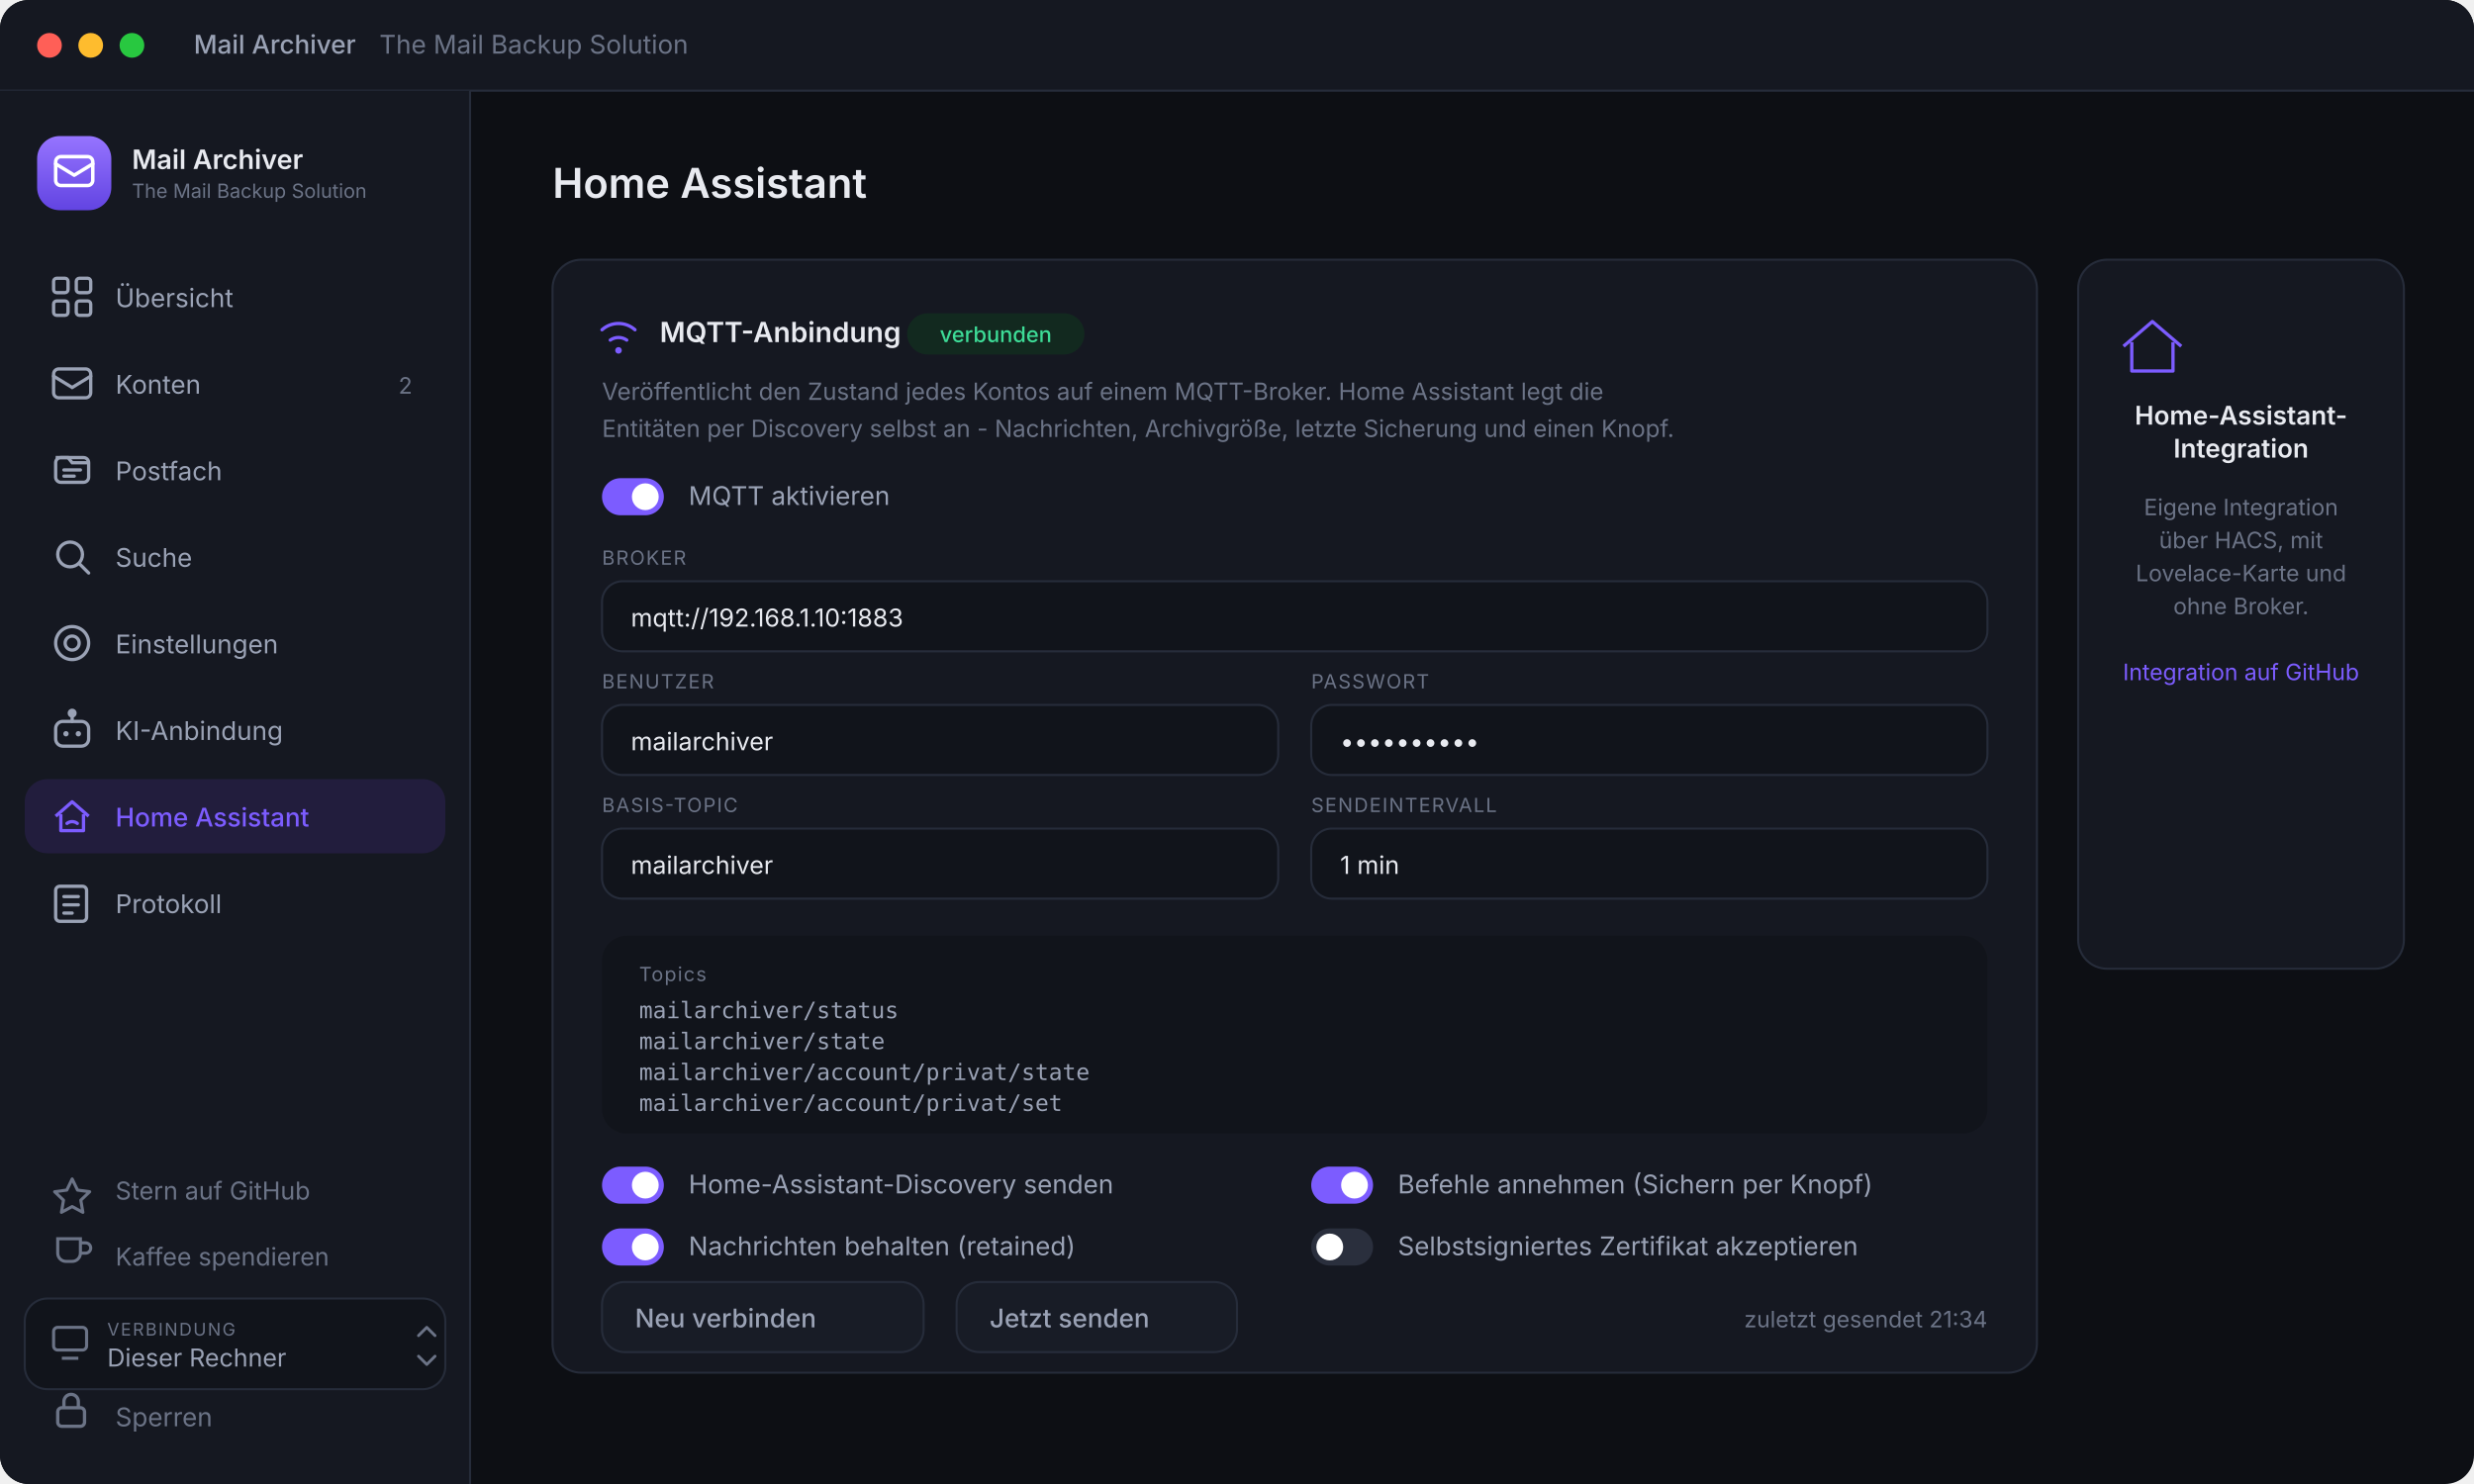
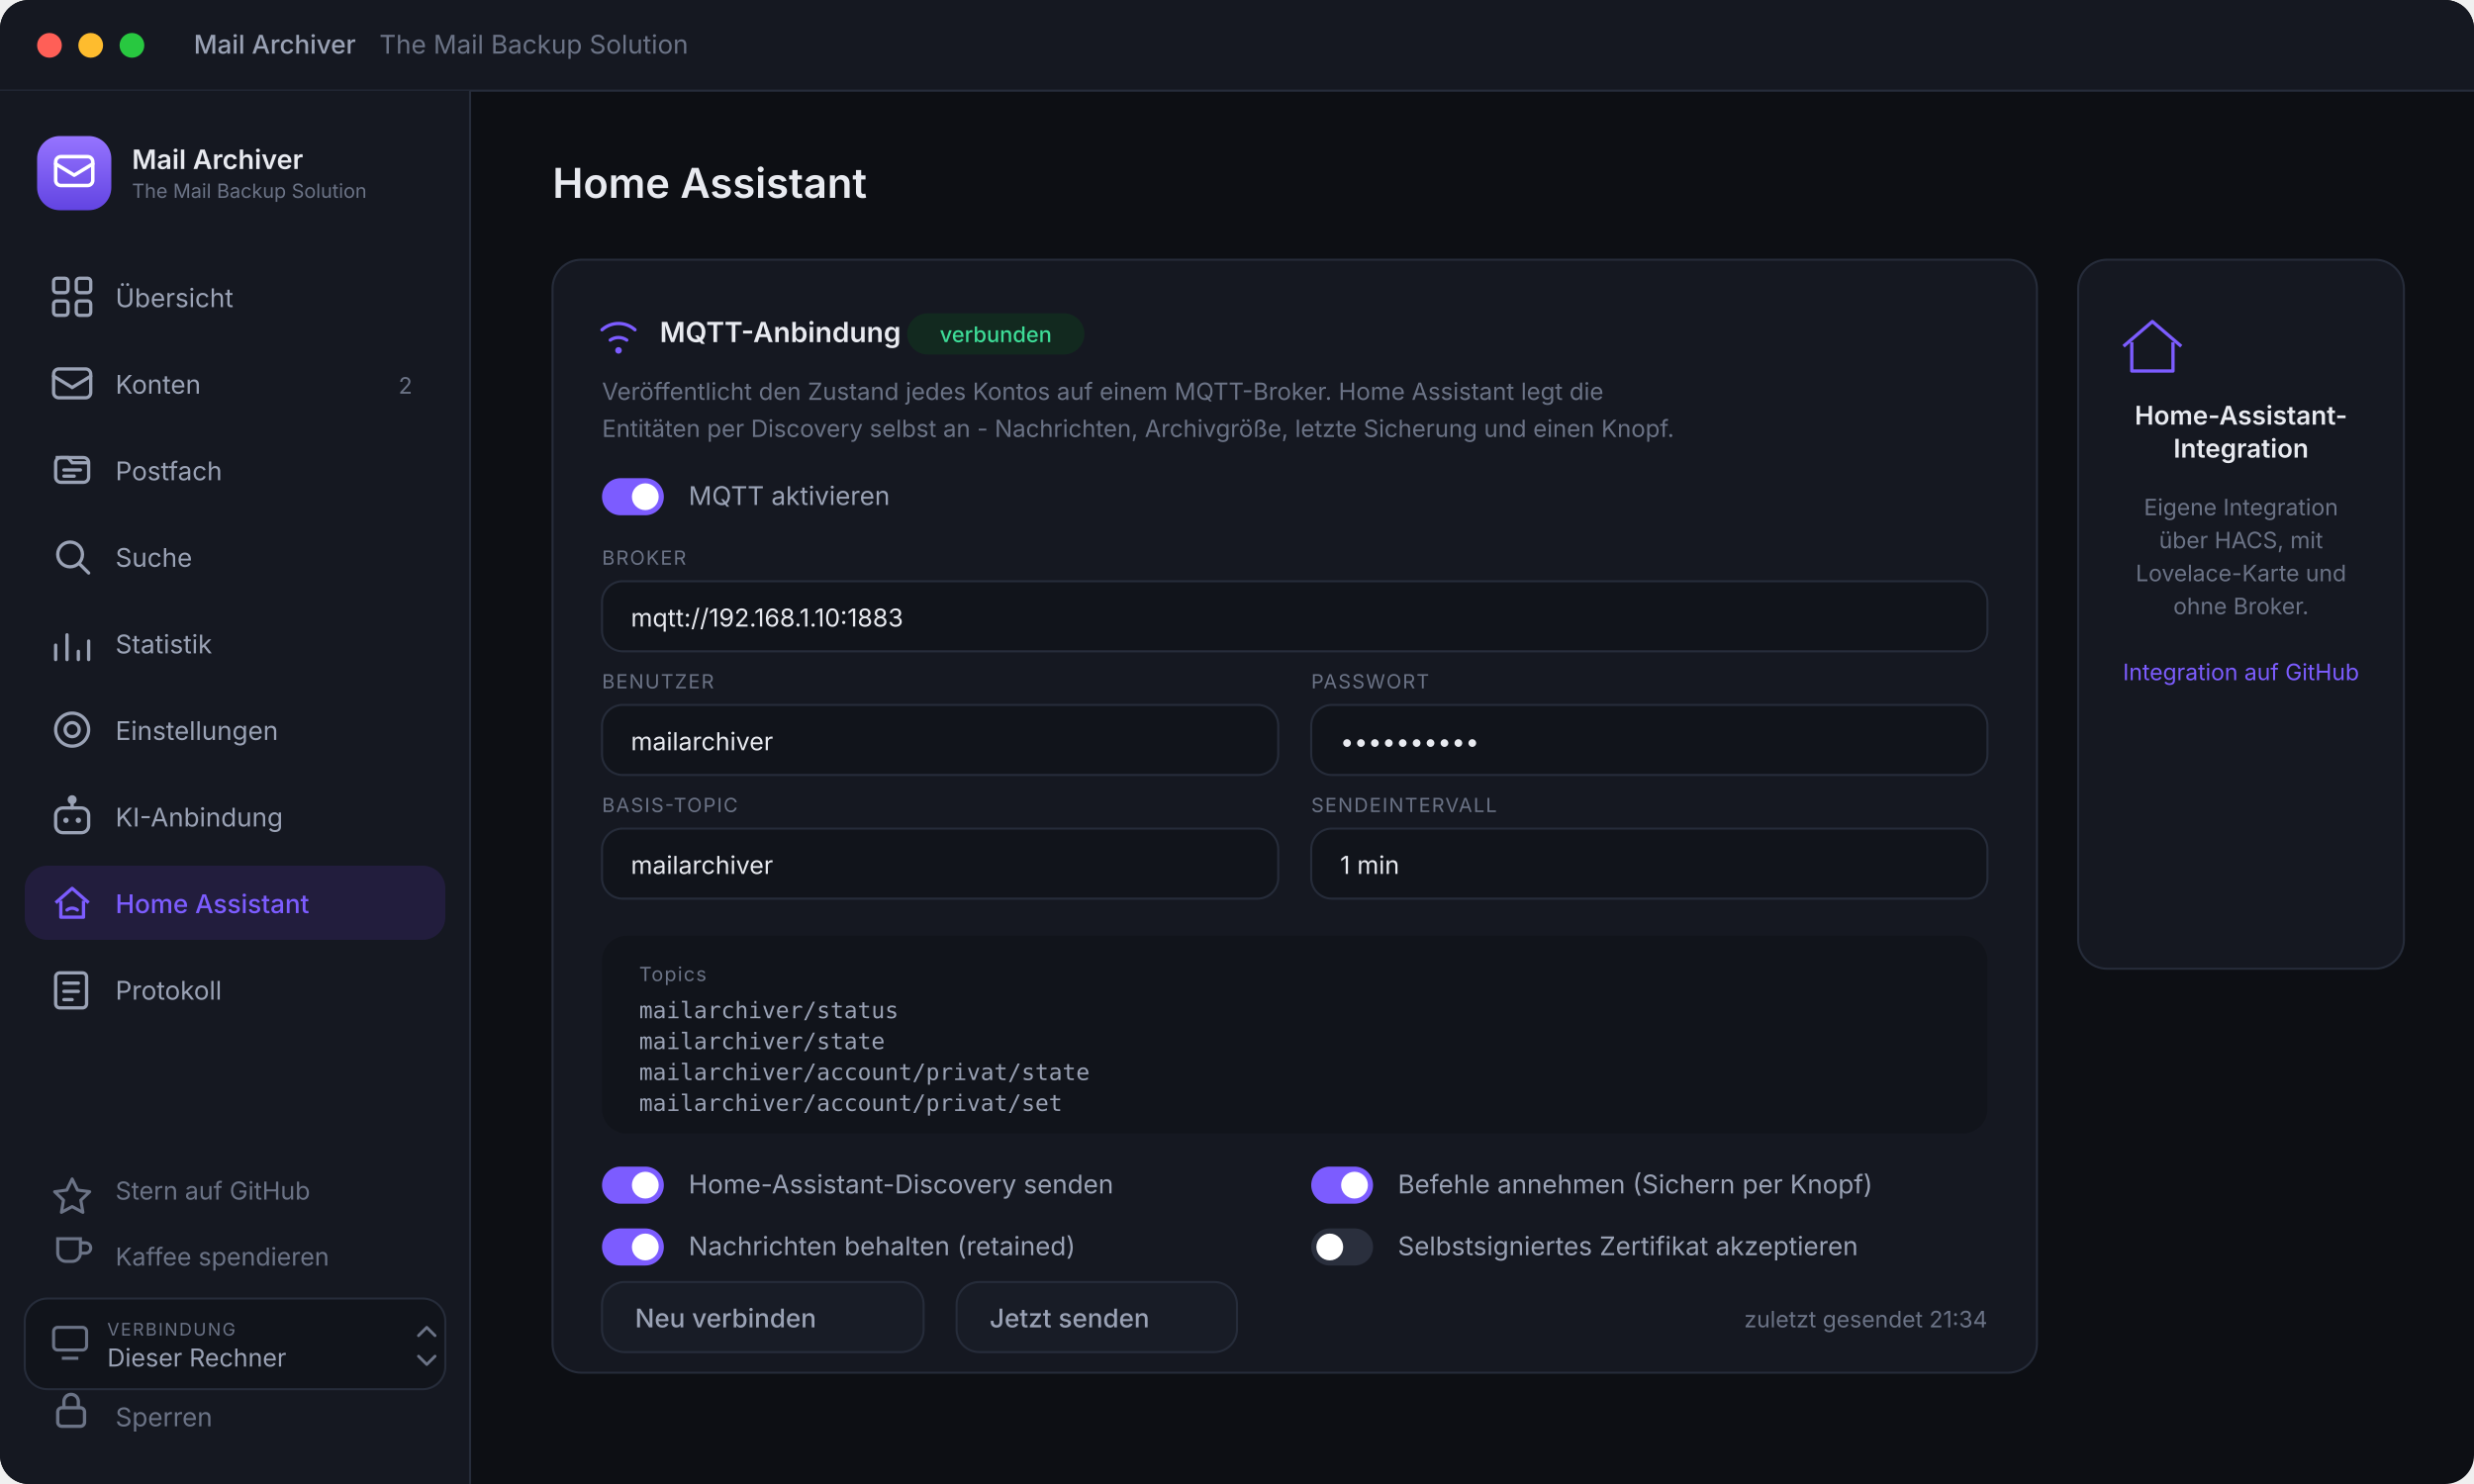
<svg xmlns="http://www.w3.org/2000/svg" viewBox="0 0 1200 720" width="1200" height="720" role="img" aria-label="Mail Archiver Home Assistant screen with the MQTT settings">
  <defs>
    <linearGradient id="accent" x1="0" y1="0" x2="0" y2="1">
      <stop offset="0" stop-color="#9674ff" />
      <stop offset="1" stop-color="#6244e2" />
    </linearGradient>
    <clipPath id="round">
      <rect x="0" y="0" width="1200" height="720" rx="14" />
    </clipPath>
  </defs>
  <g clip-path="url(#round)" font-family="-apple-system, BlinkMacSystemFont, 'Segoe UI', Inter, sans-serif">
    <rect width="1200" height="720" fill="#0d0f14" />
    <rect width="1200" height="44" fill="#151821" />
    <line x1="0" y1="44" x2="1200" y2="44" stroke="#262c3a" stroke-width="1" />
    <circle cx="24" cy="22" r="6" fill="#ff5f57" />
    <circle cx="44" cy="22" r="6" fill="#febc2e" />
    <circle cx="64" cy="22" r="6" fill="#28c840" />
    <text x="94" y="26" fill="#9aa2b5" font-size="12.5" font-weight="500">Mail Archiver</text>
    <text x="184" y="26" fill="#6b7386" font-size="12.5">The Mail Backup Solution</text>
    <rect x="0" y="44" width="228" height="676" fill="#151821" />
    <line x1="228" y1="44" x2="228" y2="720" stroke="#262c3a" stroke-width="1" />
    <rect x="18" y="66" width="36" height="36" rx="11" fill="url(#accent)" />
    <g stroke="#fff" stroke-width="1.7" fill="none">
      <rect x="27" y="76" width="18" height="14" rx="2.5" />
      <path d="M27 79.5 36 85l9-5.5" stroke-linecap="round" stroke-linejoin="round" />
    </g>
    <text x="64" y="82" fill="#e8eaf0" font-size="13" font-weight="600">Mail Archiver</text>
    <text x="64" y="96" fill="#6b7386" font-size="9.5">The Mail Backup Solution</text>
    <g stroke="#9aa2b5" stroke-width="1.6" fill="none">
      <rect x="26" y="135" width="7" height="7" rx="1.5" />
      <rect x="37" y="135" width="7" height="7" rx="1.5" />
      <rect x="26" y="146" width="7" height="7" rx="1.5" />
      <rect x="37" y="146" width="7" height="7" rx="1.5" />
    </g>
    <text x="56" y="149" fill="#9aa2b5" font-size="12.5">Übersicht</text>
    <g stroke="#9aa2b5" stroke-width="1.6" fill="none">
      <rect x="26" y="179" width="18" height="14" rx="2.5" />
      <path d="M26 182.5 35 188 44 182.5" stroke-linecap="round" />
    </g>
    <text x="56" y="191" fill="#9aa2b5" font-size="12.5">Konten</text>
    <text x="200" y="191" fill="#6b7386" font-size="11" text-anchor="end">2</text>
    <g stroke="#9aa2b5" stroke-width="1.6" fill="none">
      <path d="M27 222h6l2 2.5h8" />
      <rect x="27" y="222" width="16" height="12" rx="2.5" />
      <path d="M31 228h8M31 231h5" stroke-linecap="round" />
    </g>
    <text x="56" y="233" fill="#9aa2b5" font-size="12.5">Postfach</text>
    <g stroke="#9aa2b5" stroke-width="1.6" fill="none">
      <circle cx="34" cy="269" r="6" />
      <path d="M38.5 273.5 43 278" stroke-linecap="round" />
    </g>
    <text x="56" y="275" fill="#9aa2b5" font-size="12.5">Suche</text>
    <g stroke="#9aa2b5" stroke-width="1.6" fill="none">
-       <circle cx="35" cy="312" r="3.4" />
-       <circle cx="35" cy="312" r="8" />
+       <path d="M27 320v-7M32.5 320v-12M38 320v-4M43 320v-9" stroke-linecap="round" />
    </g>
-     <text x="56" y="317" fill="#9aa2b5" font-size="12.5">Einstellungen</text>
+     <text x="56" y="317" fill="#9aa2b5" font-size="12.5">Statistik</text>
    <g stroke="#9aa2b5" stroke-width="1.6" fill="none">
-       <rect x="27" y="350" width="16" height="12" rx="3.5" />
-       <path d="M35 346v4" stroke-linecap="round" />
-       <circle cx="35" cy="346" r="1.4" fill="#9aa2b5" />
-       <circle cx="32" cy="356" r="1.3" fill="#9aa2b5" stroke="none" />
-       <circle cx="38" cy="356" r="1.3" fill="#9aa2b5" stroke="none" />
+       <circle cx="35" cy="354" r="3.4" />
+       <circle cx="35" cy="354" r="8" />
    </g>
-     <text x="56" y="359" fill="#9aa2b5" font-size="12.5">KI-Anbindung</text>
-     <rect x="12" y="378" width="204" height="36" rx="11" fill="#221d3d" />
+     <text x="56" y="359" fill="#9aa2b5" font-size="12.5">Einstellungen</text>
+     <g stroke="#9aa2b5" stroke-width="1.6" fill="none">
+       <rect x="27" y="392" width="16" height="12" rx="3.5" />
+       <path d="M35 388v4" stroke-linecap="round" />
+       <circle cx="35" cy="388" r="1.4" fill="#9aa2b5" />
+       <circle cx="32" cy="398" r="1.3" fill="#9aa2b5" stroke="none" />
+       <circle cx="38" cy="398" r="1.3" fill="#9aa2b5" stroke="none" />
+     </g>
+     <text x="56" y="401" fill="#9aa2b5" font-size="12.5">KI-Anbindung</text>
+     <rect x="12" y="420" width="204" height="36" rx="11" fill="#221d3d" />
    <g stroke="#7c5cff" stroke-width="1.6" fill="none">
-       <path d="M27 396 35 389 43 396" stroke-linejoin="round" />
-       <path d="M29.5 395v8h11v-8" stroke-linejoin="round" />
-       <path d="M32.5 399.5a4 4 0 0 1 5 0" stroke-linecap="round" />
+       <path d="M27 438 35 431 43 438" stroke-linejoin="round" />
+       <path d="M29.5 437v8h11v-8" stroke-linejoin="round" />
+       <path d="M32.5 441.5a4 4 0 0 1 5 0" stroke-linecap="round" />
    </g>
-     <text x="56" y="401" fill="#7c5cff" font-size="12.5" font-weight="500">Home Assistant</text>
+     <text x="56" y="443" fill="#7c5cff" font-size="12.5" font-weight="500">Home Assistant</text>
    <g stroke="#9aa2b5" stroke-width="1.6" fill="none">
-       <rect x="27" y="430" width="15" height="17" rx="2" />
-       <path d="M31 435h7M31 439h7M31 443h4" stroke-linecap="round" />
+       <rect x="27" y="472" width="15" height="17" rx="2" />
+       <path d="M31 477h7M31 481h7M31 485h4" stroke-linecap="round" />
    </g>
-     <text x="56" y="443" fill="#9aa2b5" font-size="12.5">Protokoll</text>
+     <text x="56" y="485" fill="#9aa2b5" font-size="12.5">Protokoll</text>
    <g stroke="#6b7386" stroke-width="1.5" fill="none">
      <path d="M35 572l2.6 5.4 5.9.8-4.3 4.1 1 5.9-5.2-2.8-5.2 2.8 1-5.9-4.3-4.1 5.9-.8z" stroke-linejoin="round" />
    </g>
    <text x="56" y="582" fill="#6b7386" font-size="12">Stern auf GitHub</text>
    <g stroke="#6b7386" stroke-width="1.5" fill="none">
      <path d="M28 601h11v7a4 4 0 0 1-4 4h-3a4 4 0 0 1-4-4z" />
      <path d="M39 603h2.5a2.5 2.5 0 0 1 0 5H39" />
    </g>
    <text x="56" y="614" fill="#6b7386" font-size="12">Kaffee spendieren</text>
    <rect x="12" y="630" width="204" height="44" rx="11" fill="#11141b" stroke="#262c3a" />
    <g stroke="#6b7386" stroke-width="1.5" fill="none">
      <rect x="26" y="644" width="16" height="11" rx="2" />
      <path d="M30 659h8" />
    </g>
    <text x="52" y="648" fill="#6b7386" font-size="8.5" letter-spacing="0.7">VERBINDUNG</text>
    <text x="52" y="663" fill="#9aa2b5" font-size="12">Dieser Rechner</text>
    <path d="M203 648l4-4 4 4M203 658l4 4 4-4" stroke="#6b7386" stroke-width="1.4" fill="none" stroke-linecap="round" stroke-linejoin="round" />
    <g stroke="#6b7386" stroke-width="1.6" fill="none">
      <rect x="28" y="683" width="13" height="9" rx="2" />
      <path d="M31 683v-3a3.5 3.5 0 0 1 7 0v3" />
    </g>
    <text x="56" y="692" fill="#6b7386" font-size="12.5">Sperren</text>
    <text x="268" y="96" fill="#e8eaf0" font-size="20" font-weight="600">Home Assistant</text>
    <rect x="268" y="126" width="720" height="540" rx="14" fill="#151821" stroke="#262c3a" />
    <g stroke="#7c5cff" stroke-width="1.6" fill="none">
      <path d="M292 160a12 12 0 0 1 16 0M296 165a7 7 0 0 1 8 0" stroke-linecap="round" />
      <circle cx="300" cy="170" r="1.6" fill="#7c5cff" stroke="none" />
    </g>
    <text x="320" y="166" fill="#e8eaf0" font-size="13.5" font-weight="600">MQTT-Anbindung</text>
    <rect x="440" y="152" width="86" height="20" rx="10" fill="#12291f" />
    <text x="483" y="166" fill="#3ddc97" font-size="10.5" font-weight="500" text-anchor="middle">verbunden</text>
    <text x="292" y="194" fill="#6b7386" font-size="11.5">Veröffentlicht den Zustand jedes Kontos auf einem MQTT-Broker. Home Assistant legt die</text>
    <text x="292" y="212" fill="#6b7386" font-size="11.5">Entitäten per Discovery selbst an - Nachrichten, Archivgröße, letzte Sicherung und einen Knopf.</text>
    <rect x="292" y="232" width="30" height="18" rx="9" fill="#7c5cff" />
    <circle cx="313" cy="241" r="6.5" fill="#fff" />
    <text x="334" y="245" fill="#9aa2b5" font-size="12.5">MQTT aktivieren</text>
    <text x="292" y="274" fill="#6b7386" font-size="9.5" letter-spacing="0.6">BROKER</text>
    <rect x="292" y="282" width="672" height="34" rx="10" fill="#11141b" stroke="#262c3a" />
    <text x="306" y="304" fill="#e8eaf0" font-size="12">mqtt://192.168.1.10:1883</text>
    <text x="292" y="334" fill="#6b7386" font-size="9.5" letter-spacing="0.6">BENUTZER</text>
    <rect x="292" y="342" width="328" height="34" rx="10" fill="#11141b" stroke="#262c3a" />
    <text x="306" y="364" fill="#e8eaf0" font-size="12">mailarchiver</text>
    <text x="636" y="334" fill="#6b7386" font-size="9.5" letter-spacing="0.6">PASSWORT</text>
    <rect x="636" y="342" width="328" height="34" rx="10" fill="#11141b" stroke="#262c3a" />
    <text x="650" y="364" fill="#e8eaf0" font-size="12">••••••••••</text>
    <text x="292" y="394" fill="#6b7386" font-size="9.5" letter-spacing="0.6">BASIS-TOPIC</text>
    <rect x="292" y="402" width="328" height="34" rx="10" fill="#11141b" stroke="#262c3a" />
    <text x="306" y="424" fill="#e8eaf0" font-size="12">mailarchiver</text>
    <text x="636" y="394" fill="#6b7386" font-size="9.5" letter-spacing="0.6">SENDEINTERVALL</text>
    <rect x="636" y="402" width="328" height="34" rx="10" fill="#11141b" stroke="#262c3a" />
    <text x="650" y="424" fill="#e8eaf0" font-size="12">1 min</text>
    <rect x="292" y="454" width="672" height="96" rx="12" fill="#11141b" stroke="none" />
    <text x="310" y="476" fill="#6b7386" font-size="9.5" letter-spacing="0.6">Topics</text>
    <text x="310" y="494" fill="#9aa2b5" font-size="11" font-family="ui-monospace, SFMono-Regular, Menlo, monospace">mailarchiver/status</text>
    <text x="310" y="509" fill="#9aa2b5" font-size="11" font-family="ui-monospace, SFMono-Regular, Menlo, monospace">mailarchiver/state</text>
    <text x="310" y="524" fill="#9aa2b5" font-size="11" font-family="ui-monospace, SFMono-Regular, Menlo, monospace">mailarchiver/account/privat/state</text>
    <text x="310" y="539" fill="#9aa2b5" font-size="11" font-family="ui-monospace, SFMono-Regular, Menlo, monospace">mailarchiver/account/privat/set</text>
    <rect x="292" y="566" width="30" height="18" rx="9" fill="#7c5cff" />
    <circle cx="313" cy="575" r="6.5" fill="#fff" />
    <text x="334" y="579" fill="#9aa2b5" font-size="12.5">Home-Assistant-Discovery senden</text>
    <rect x="636" y="566" width="30" height="18" rx="9" fill="#7c5cff" />
    <circle cx="657" cy="575" r="6.5" fill="#fff" />
    <text x="678" y="579" fill="#9aa2b5" font-size="12.5">Befehle annehmen (Sichern per Knopf)</text>
    <rect x="292" y="596" width="30" height="18" rx="9" fill="#7c5cff" />
    <circle cx="313" cy="605" r="6.5" fill="#fff" />
    <text x="334" y="609" fill="#9aa2b5" font-size="12.5">Nachrichten behalten (retained)</text>
    <rect x="636" y="596" width="30" height="18" rx="9" fill="#2a2f3d" />
    <circle cx="645" cy="605" r="6.5" fill="#fff" />
    <text x="678" y="609" fill="#9aa2b5" font-size="12.5">Selbstsigniertes Zertifikat akzeptieren</text>
    <rect x="292" y="622" width="156" height="34" rx="11" fill="#181c26" stroke="#262c3a" />
    <text x="308" y="644" fill="#9aa2b5" font-size="12.5" font-weight="500">Neu verbinden</text>
    <rect x="464" y="622" width="136" height="34" rx="11" fill="#181c26" stroke="#262c3a" />
    <text x="480" y="644" fill="#9aa2b5" font-size="12.5" font-weight="500">Jetzt senden</text>
    <text x="964" y="644" fill="#6b7386" font-size="11" text-anchor="end">zuletzt gesendet 21:34</text>
    <rect x="1008" y="126" width="158" height="344" rx="14" fill="#151821" stroke="#262c3a" />
    <g stroke="#7c5cff" stroke-width="1.6" fill="none">
      <path d="M1030 168l14-12 14 12" stroke-linejoin="round" />
      <path d="M1034 166v14h20v-14" stroke-linejoin="round" />
    </g>
    <text x="1087" y="206" fill="#e8eaf0" font-size="12.5" font-weight="600" text-anchor="middle">Home-Assistant-</text>
    <text x="1087" y="222" fill="#e8eaf0" font-size="12.5" font-weight="600" text-anchor="middle">Integration</text>
    <text x="1087" y="250" fill="#6b7386" font-size="11" text-anchor="middle">Eigene Integration</text>
    <text x="1087" y="266" fill="#6b7386" font-size="11" text-anchor="middle">über HACS, mit</text>
    <text x="1087" y="282" fill="#6b7386" font-size="11" text-anchor="middle">Lovelace-Karte und</text>
    <text x="1087" y="298" fill="#6b7386" font-size="11" text-anchor="middle">ohne Broker.</text>
    <text x="1087" y="330" fill="#7c5cff" font-size="11" text-anchor="middle">Integration auf GitHub</text>
  </g>
</svg>
